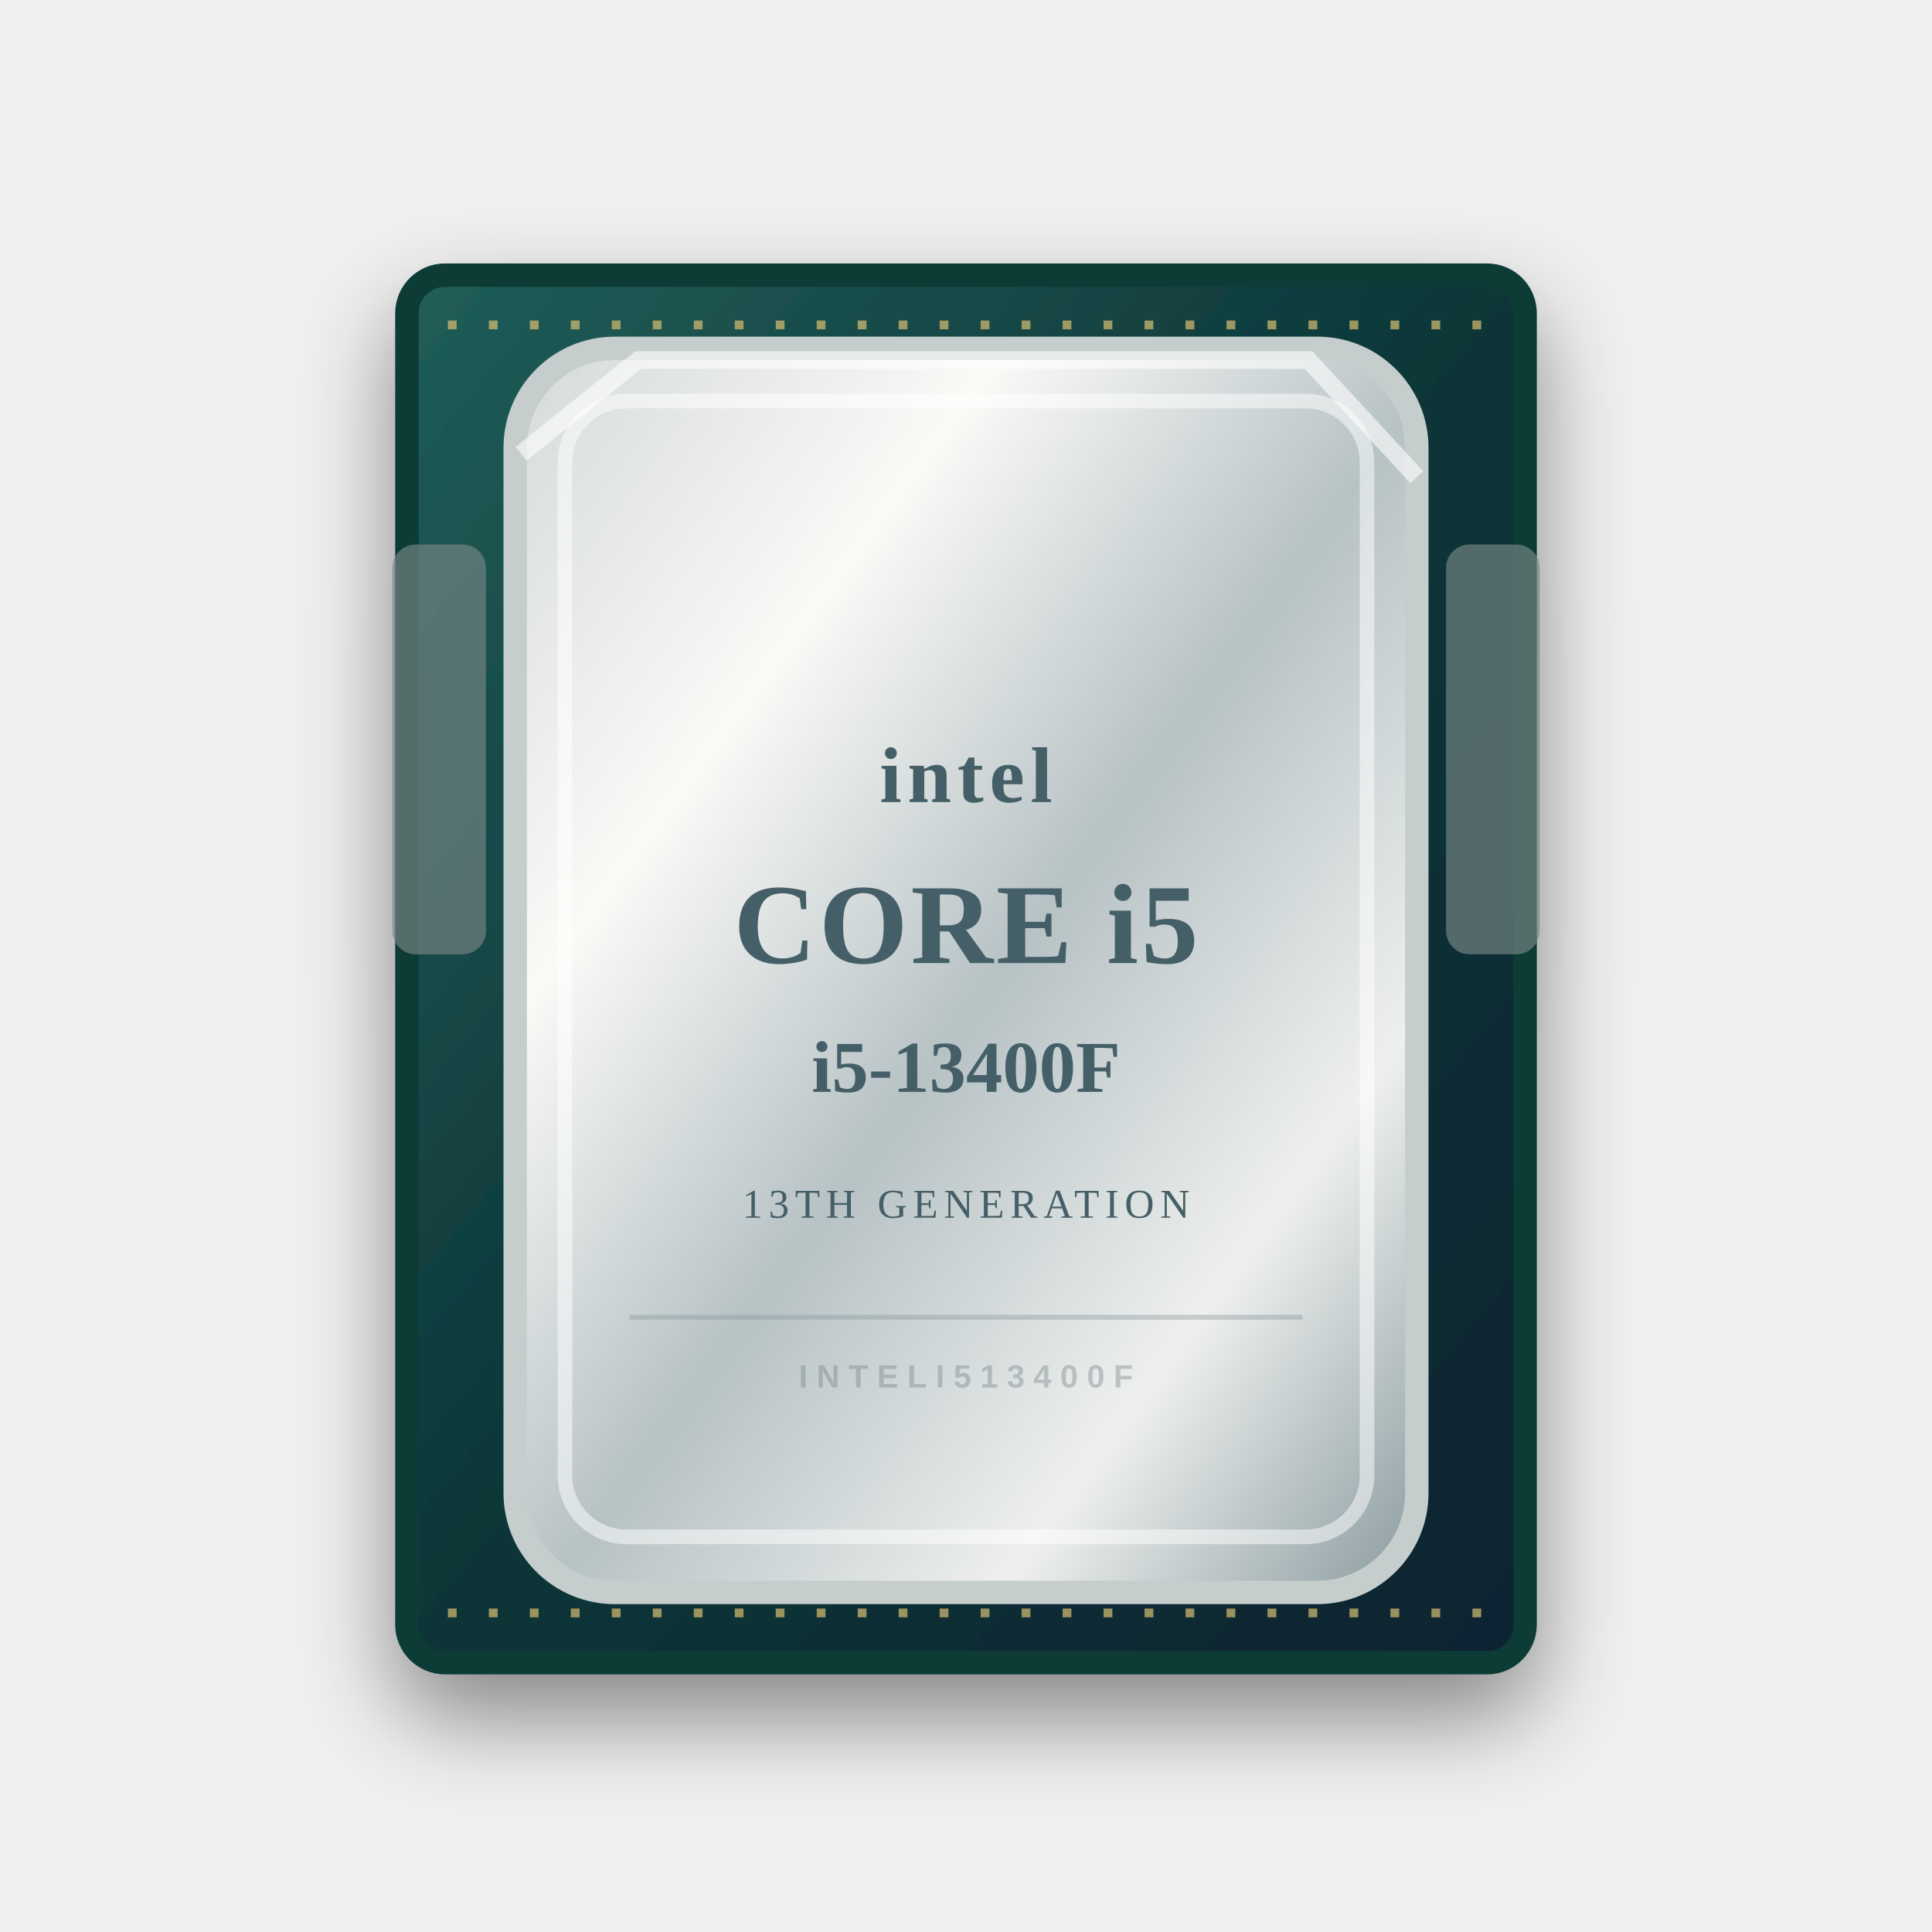
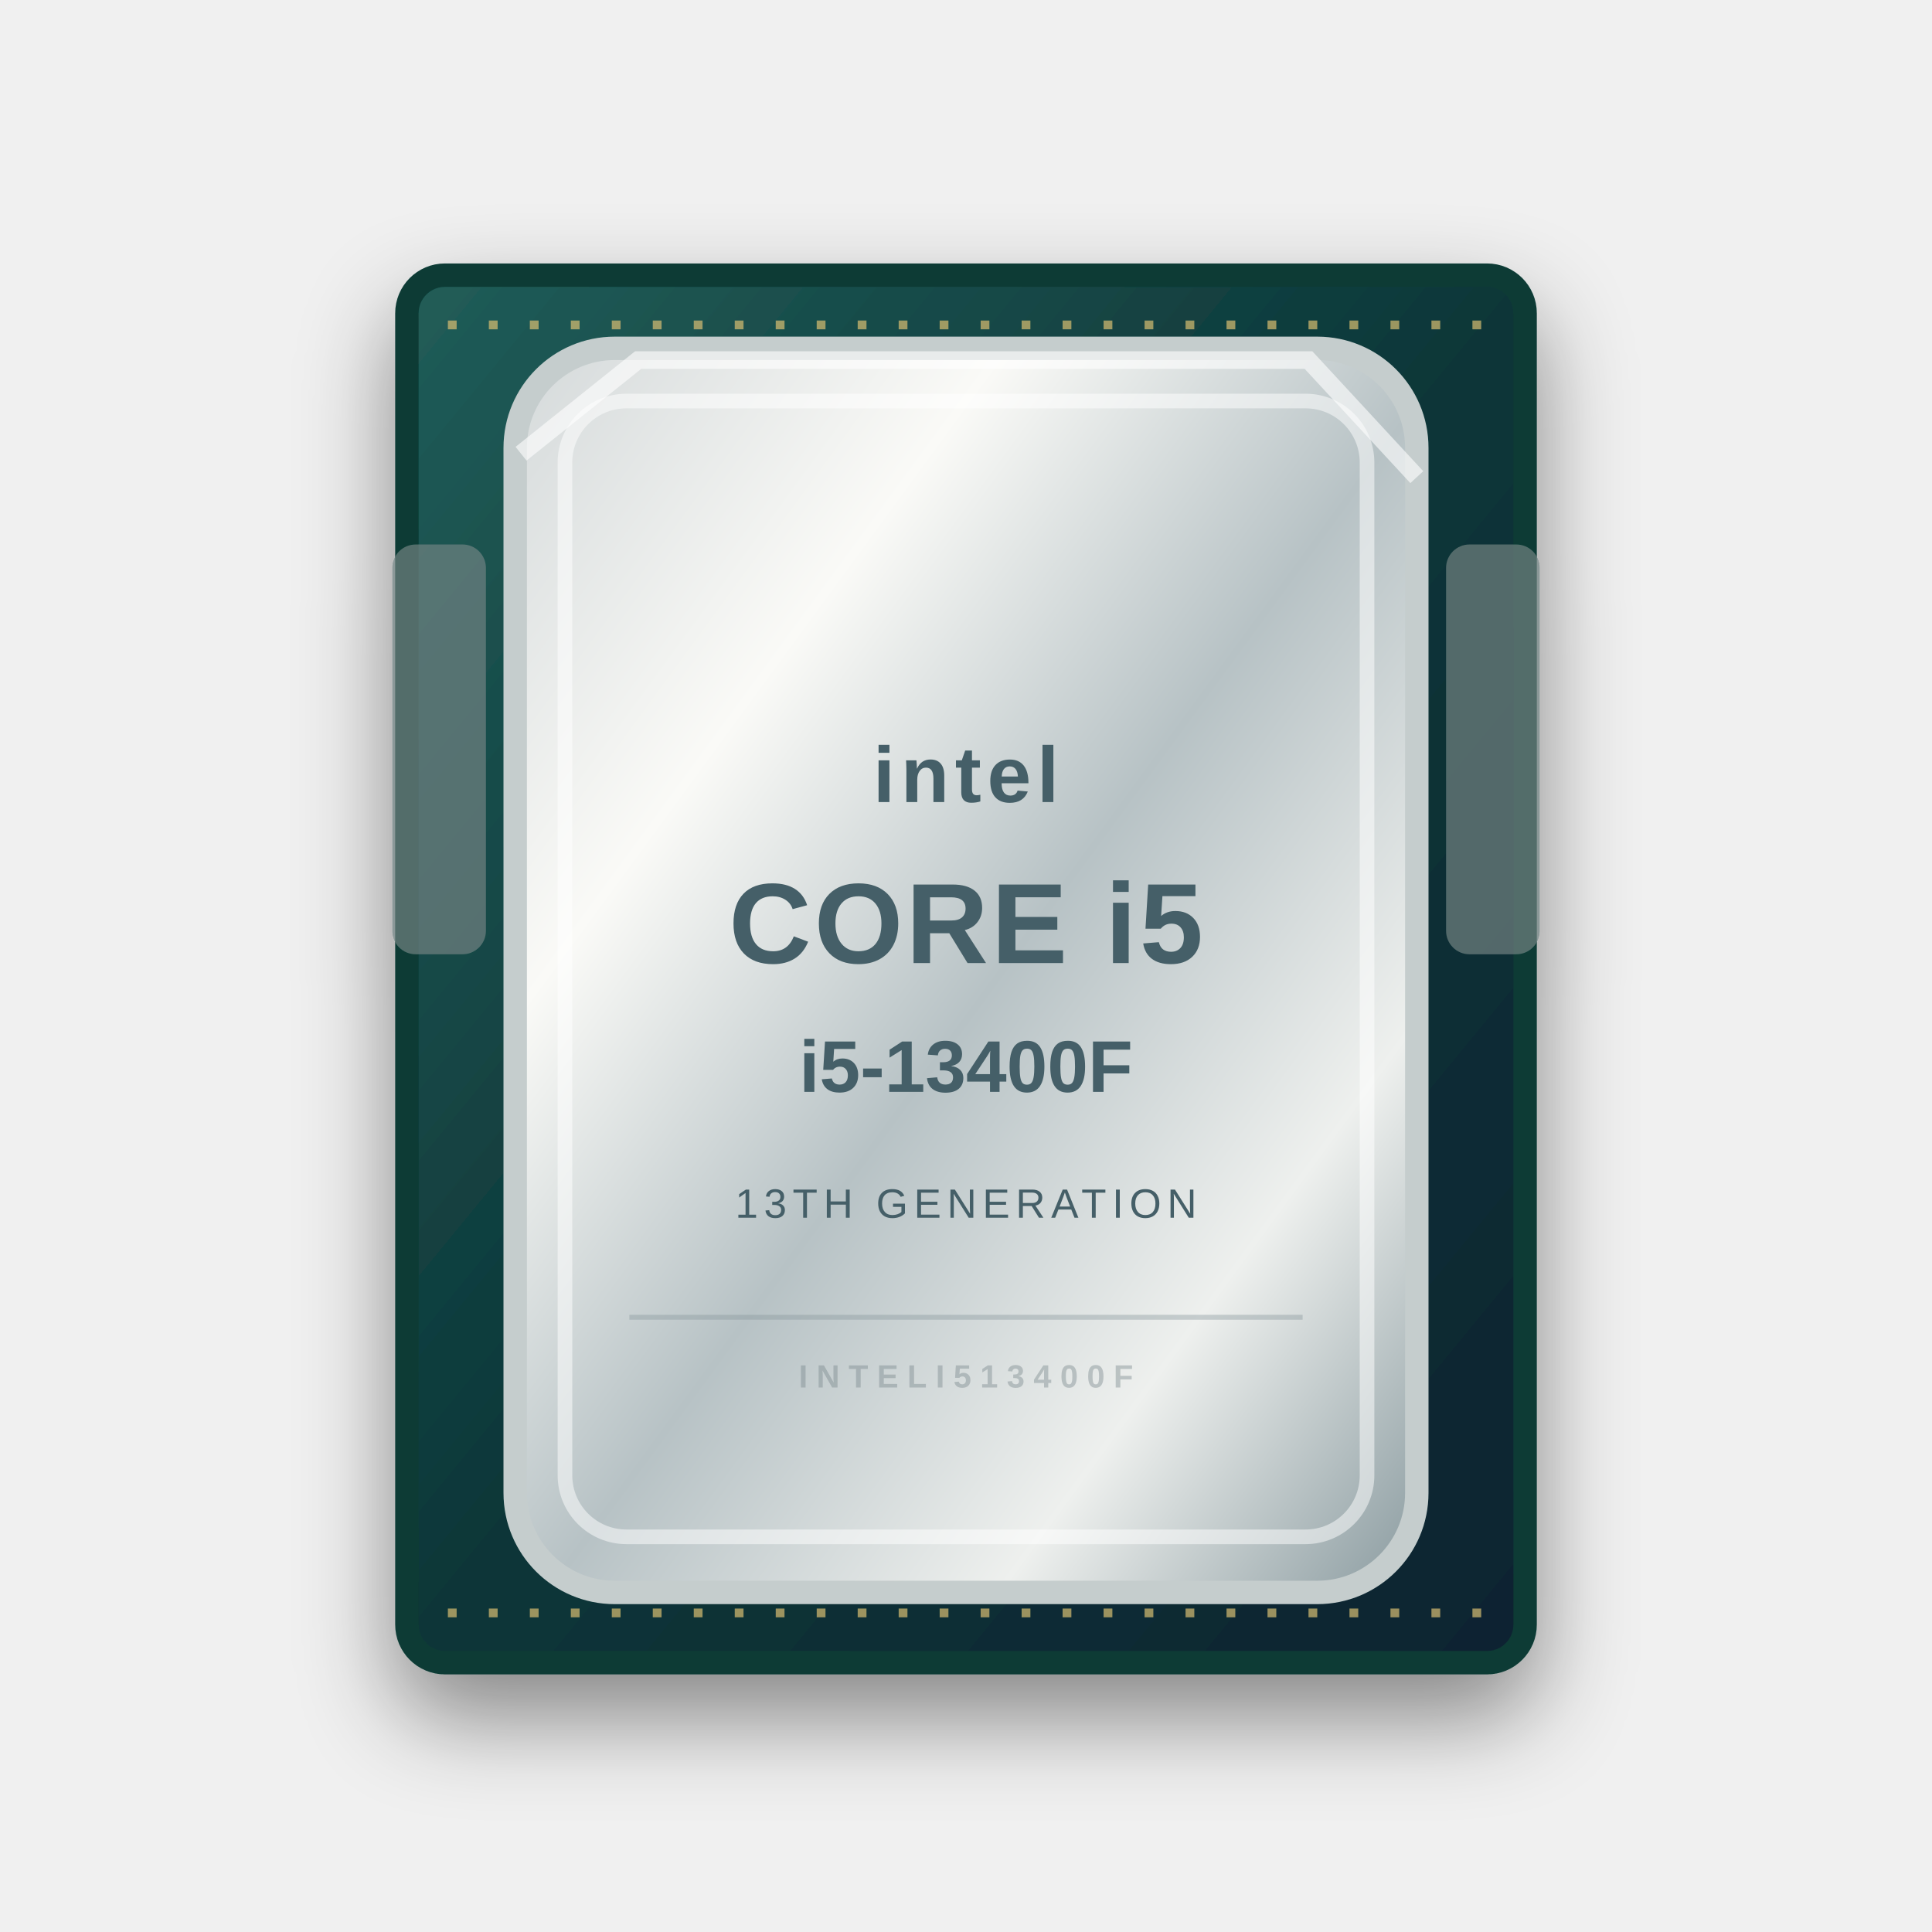
- <svg xmlns="http://www.w3.org/2000/svg" width="660" height="660" viewBox="0 0 660 660" role="img" aria-label="INTEL CORE i5 i5-13400F — изображение процессора без фона">
+ <svg xmlns="http://www.w3.org/2000/svg" width="660" height="660" viewBox="0 0 660 660" font-family="Arial,Helvetica,sans-serif" role="img" aria-label="INTEL CORE i5 i5-13400F — изображение процессора без фона">
  <defs>
    <linearGradient id="pcb" x1="0" y1="0" x2="1" y2="1">
      <stop stop-color="#215d58" />
      <stop offset=".5" stop-color="#0c3638" />
      <stop offset="1" stop-color="#0b2331" />
    </linearGradient>
    <linearGradient id="metal" x1="0" y1="0" x2="1" y2="1">
      <stop stop-color="#d4d9da" />
      <stop offset=".27" stop-color="#fafaf7" />
      <stop offset=".52" stop-color="#b7c2c5" />
      <stop offset=".77" stop-color="#eef0ee" />
      <stop offset="1" stop-color="#899a9f" />
    </linearGradient>
    <filter id="shadow" x="-30%" y="-30%" width="160%" height="170%">
      <feDropShadow dx="0" dy="15" stdDeviation="16" flood-color="#000" flood-opacity=".44" />
    </filter>
    <filter id="metalgrain">
      <feTurbulence baseFrequency=".6" numOctaves="2" seed="3" result="noise" />
      <feColorMatrix in="noise" type="saturate" values="0" />
      <feComponentTransfer>
        <feFuncA type="linear" slope=".065" />
      </feComponentTransfer>
    </filter>
  </defs>
  <g filter="url(#shadow)">
    <rect x="139" y="94" width="382" height="474" rx="13" fill="url(#pcb)" stroke="#0a3b35" stroke-width="8" />
    <g stroke="#d8bd70" stroke-width="3" opacity=".7">
      <path d="M153 111h360 M153 551h360" stroke-dasharray="3 11" />
    </g>
    <rect x="176" y="119" width="308" height="425" rx="34" fill="url(#metal)" stroke="#c5cdcd" stroke-width="8" />
    <rect x="193" y="137" width="274" height="388" rx="21" fill="none" stroke="#ffffff" stroke-opacity=".5" stroke-width="5" />
    <path d="M178 155l40-32h229l37 40" fill="none" stroke="#ffffff" stroke-opacity=".6" stroke-width="6" />
    <g opacity=".7" fill="#718281">
      <rect x="134" y="186" width="32" height="140" rx="8" />
      <rect x="494" y="186" width="32" height="140" rx="8" />
    </g>
    <g fill="#455f67">
      <text x="330" y="274" text-anchor="middle" font-size="27" letter-spacing="2" font-weight="700">intel</text>
      <text x="330" y="329" text-anchor="middle" font-size="39" font-weight="800" letter-spacing="1">CORE i5</text>
      <text x="330" y="373" text-anchor="middle" font-size="25" font-weight="700">i5-13400F</text>
      <text x="330" y="416" text-anchor="middle" font-size="14" letter-spacing="2">13TH GENERATION</text>
    </g>
    <g opacity=".4">
      <path d="M215 450H445" stroke="#88979c" stroke-width="1.7" />
      <text x="330" y="474" text-anchor="middle" font-size="11" font-weight="600" font-family="Arial,Helvetica,sans-serif" fill="#748186" letter-spacing="3">INTELI513400F</text>
    </g>
  </g>
</svg>
